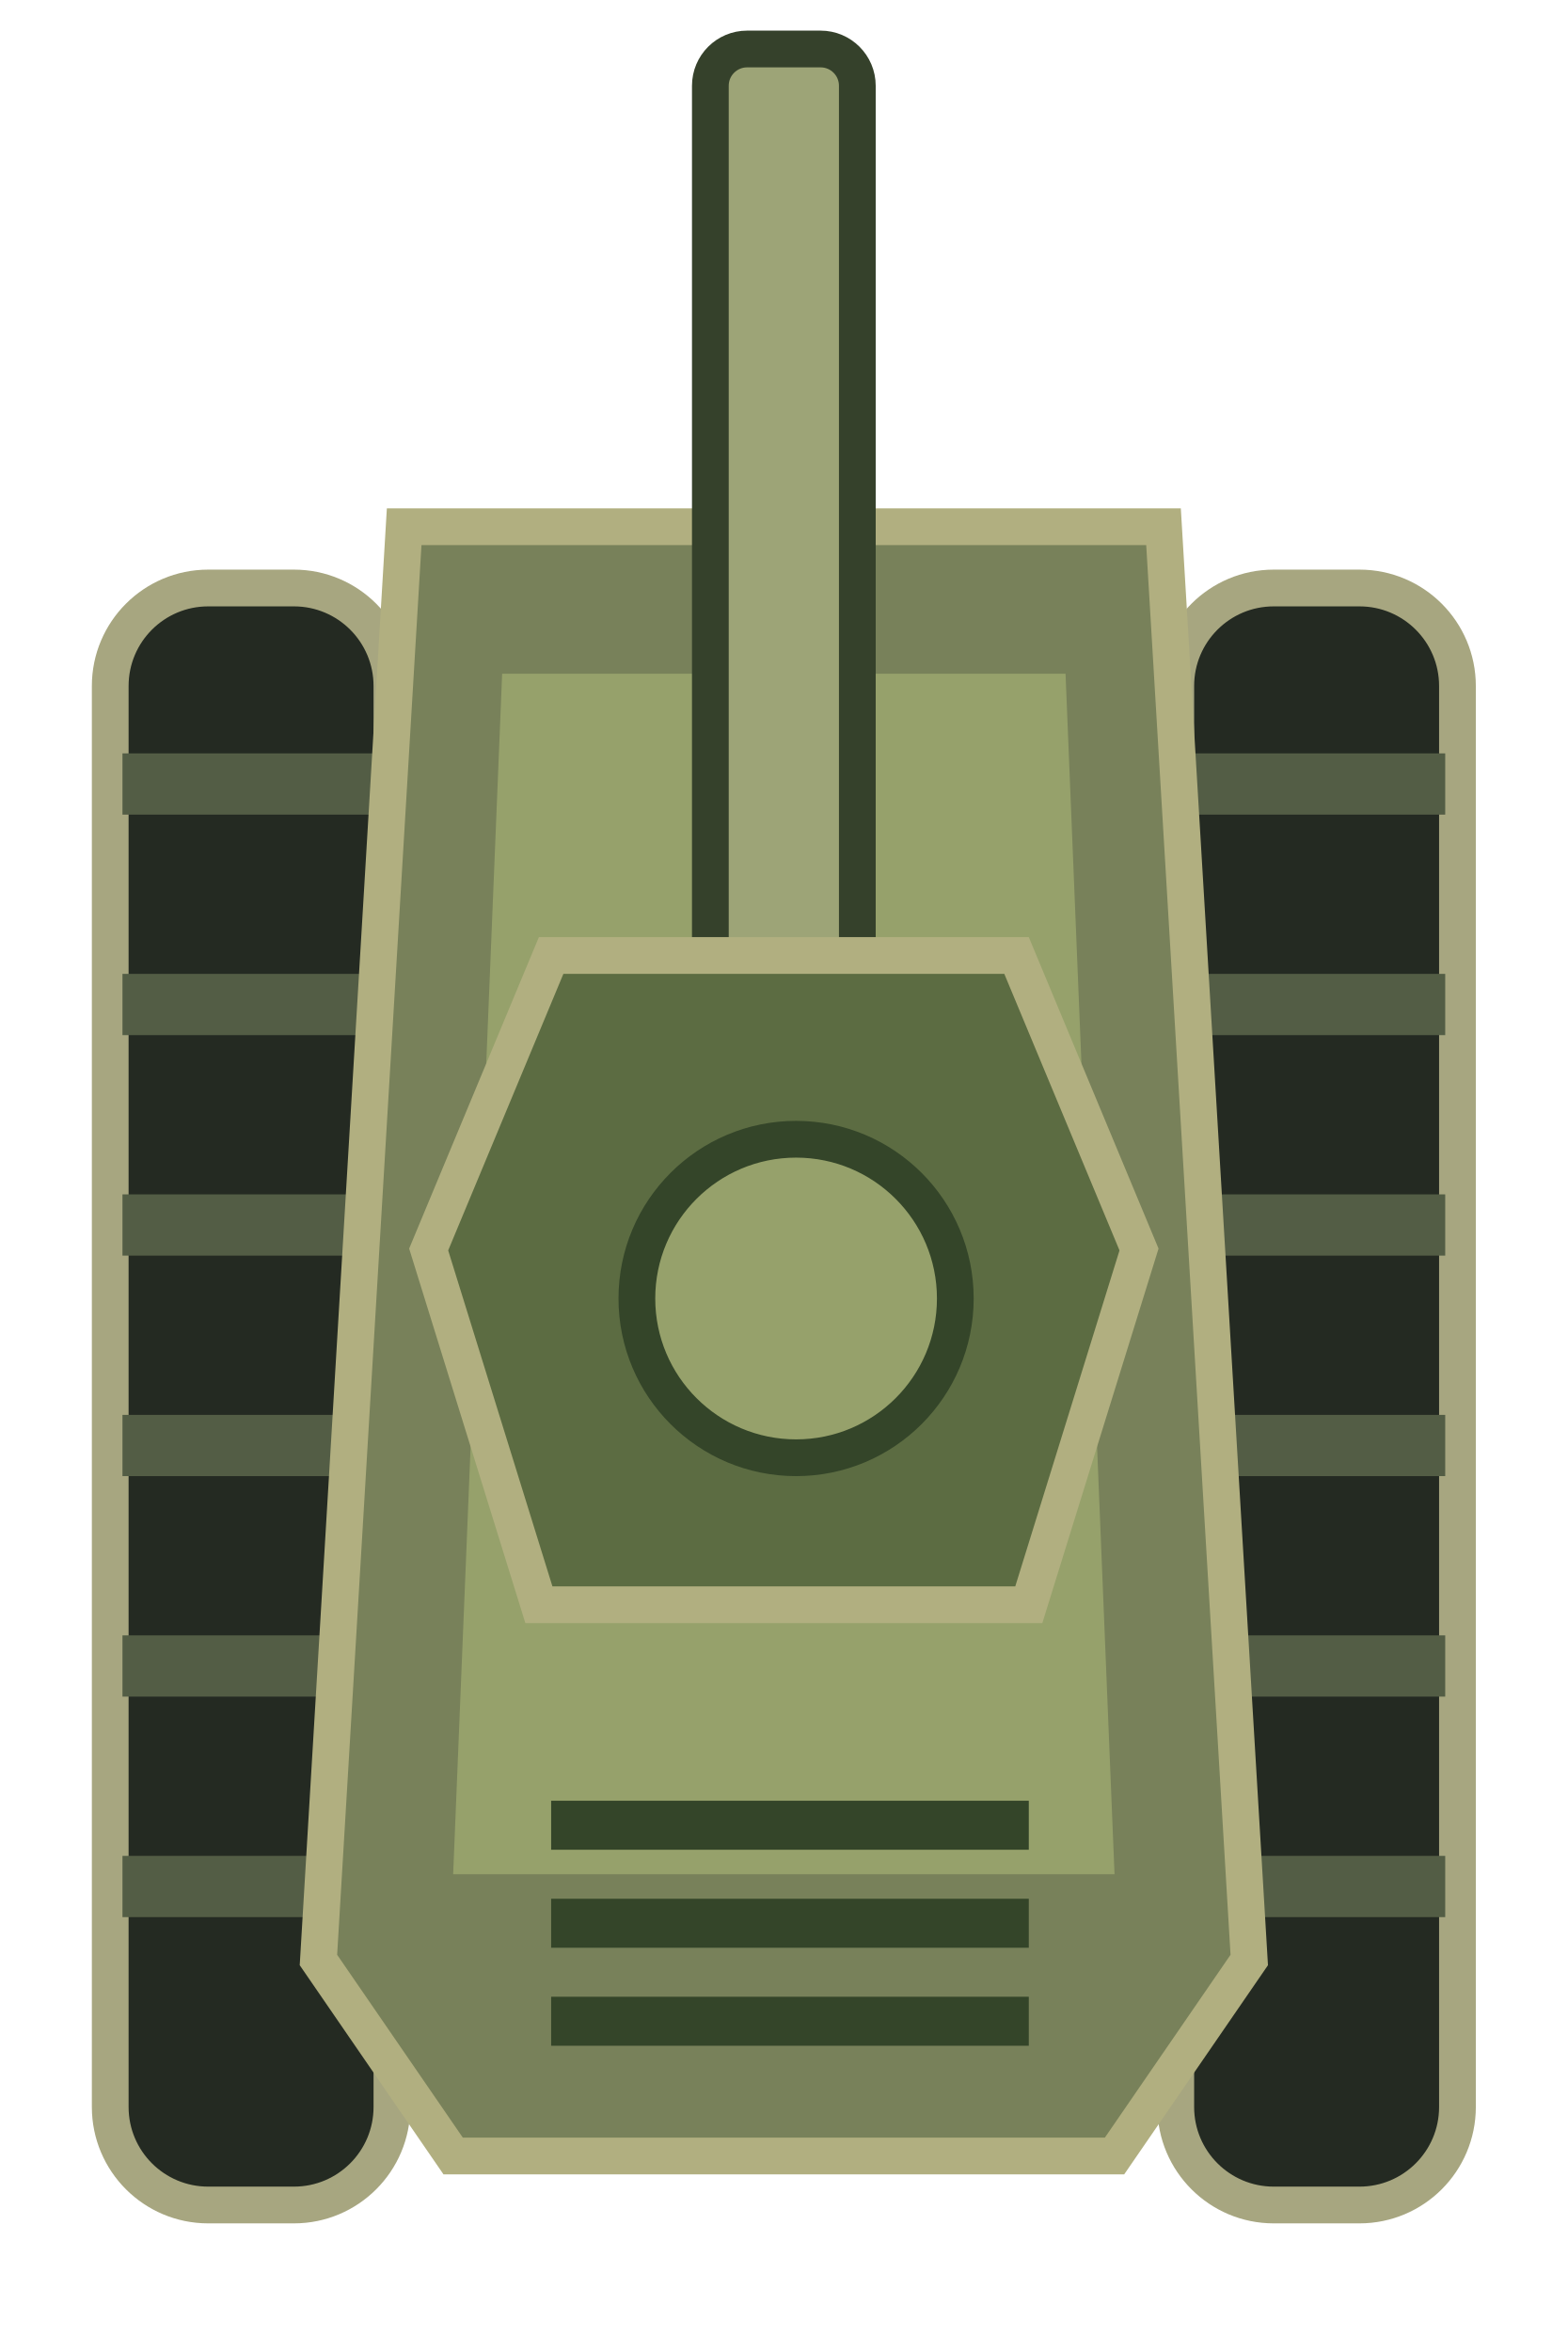
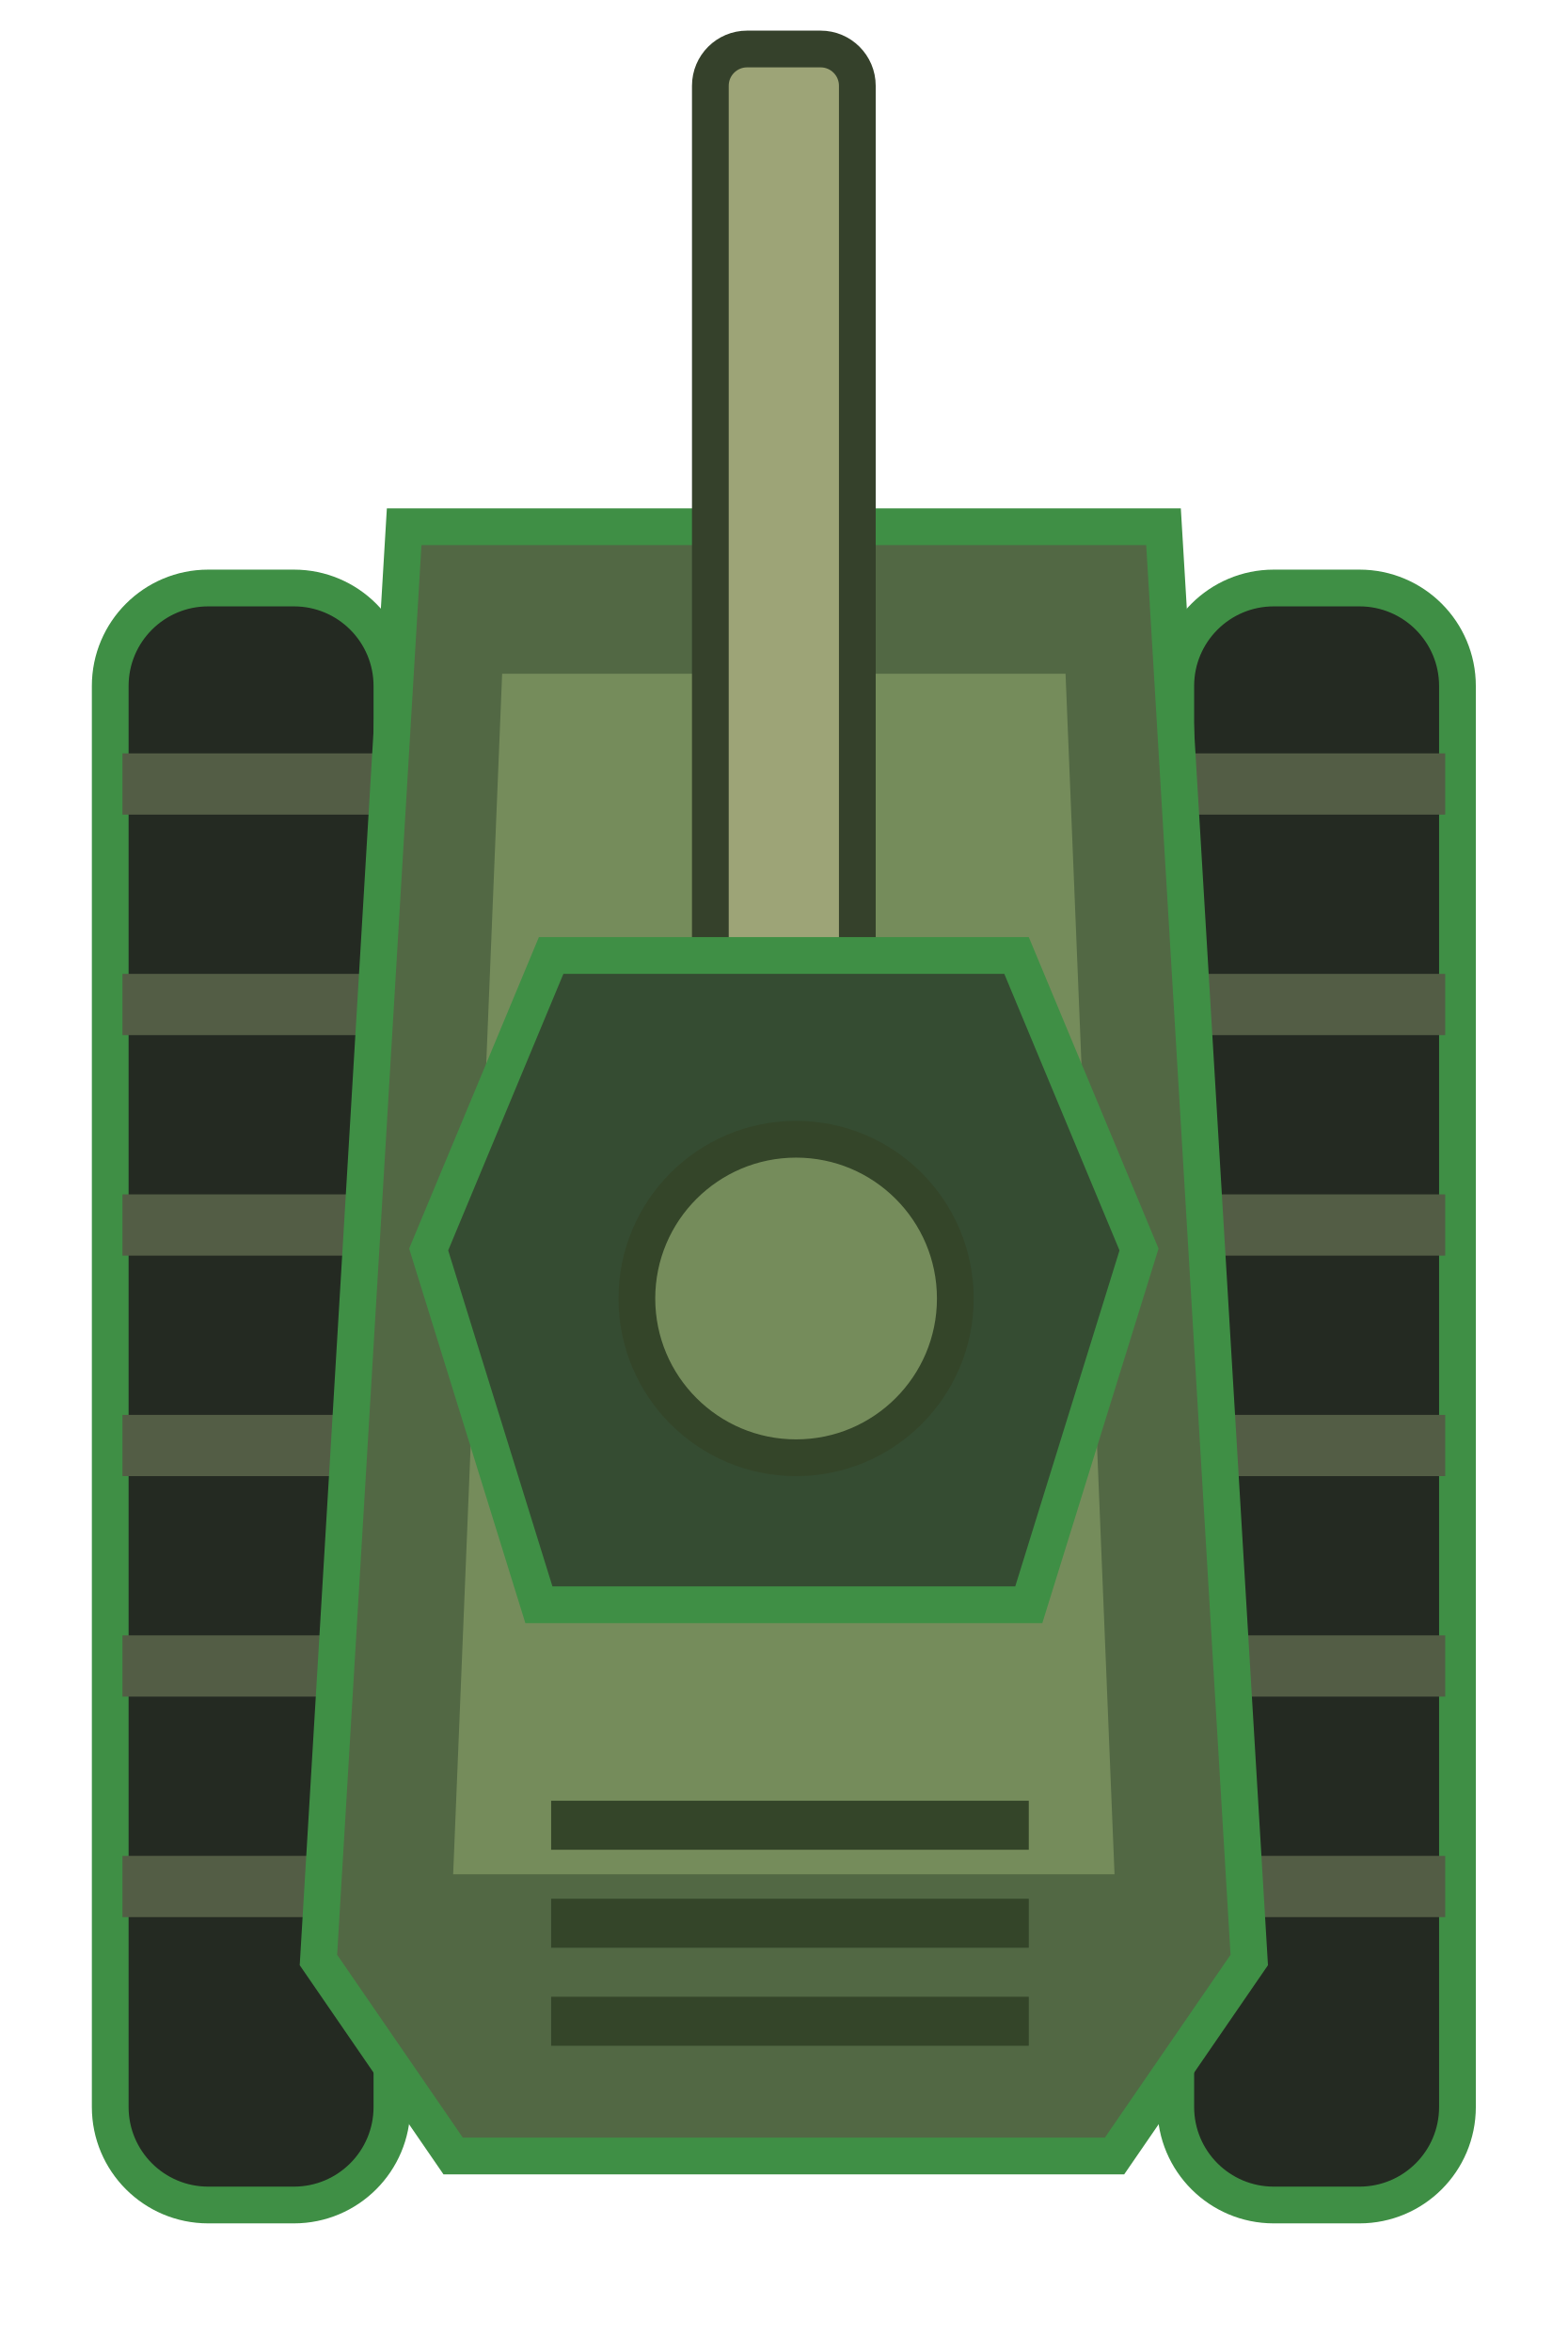
<svg xmlns="http://www.w3.org/2000/svg" width="128" height="192" viewBox="0 0 128 192">
-   <rect x="9" y="48" width="23" height="132" rx="8" fill="#242a22" stroke="#a7a680" stroke-width="3" />
-   <rect x="96" y="48" width="23" height="132" rx="8" fill="#242a22" stroke="#a7a680" stroke-width="3" />
+   <rect x="9" y="48" width="23" height="132" rx="8" fill="#242a22" stroke="#3f8f45" stroke-width="3" />
+   <rect x="96" y="48" width="23" height="132" rx="8" fill="#242a22" stroke="#3f8f45" stroke-width="3" />
  <path d="M10 64H31M10 82H31M10 100H31M10 118H31M10 136H31M10 154H31M97 64H118M97 82H118M97 100H118M97 118H118M97 136H118M97 154H118" stroke="#535d45" stroke-width="5" />
-   <path d="M33 43H95L102 160L91 176H37L26 160Z" fill="#78815a" stroke="#b1af80" stroke-width="3" />
-   <path d="M41 55H87L91 153H37Z" fill="#96a16b" />
+   <path d="M33 43H95L102 160L91 176H37L26 160Z" fill="#526844" stroke="#3f8f45" stroke-width="3" />
+   <path d="M41 55H87L91 153H37Z" fill="#758c5b" />
  <rect x="58" y="4" width="12" height="78" rx="3" fill="#9da477" stroke="#35412b" stroke-width="3" />
-   <path d="M45 78H83L93 102L84 131H44L35 102Z" fill="#5c6c42" stroke="#b1af80" stroke-width="3" />
-   <circle cx="65" cy="106" r="13" fill="#96a16b" stroke="#344529" stroke-width="3" />
+   <path d="M45 78H83L93 102L84 131H44L35 102Z" fill="#354c32" stroke="#3f8f45" stroke-width="3" />
+   <circle cx="65" cy="106" r="13" fill="#758c5b" stroke="#344529" stroke-width="3" />
  <path d="M45 149H84M45 157H84M45 165H84" stroke="#344529" stroke-width="4" />
</svg>
